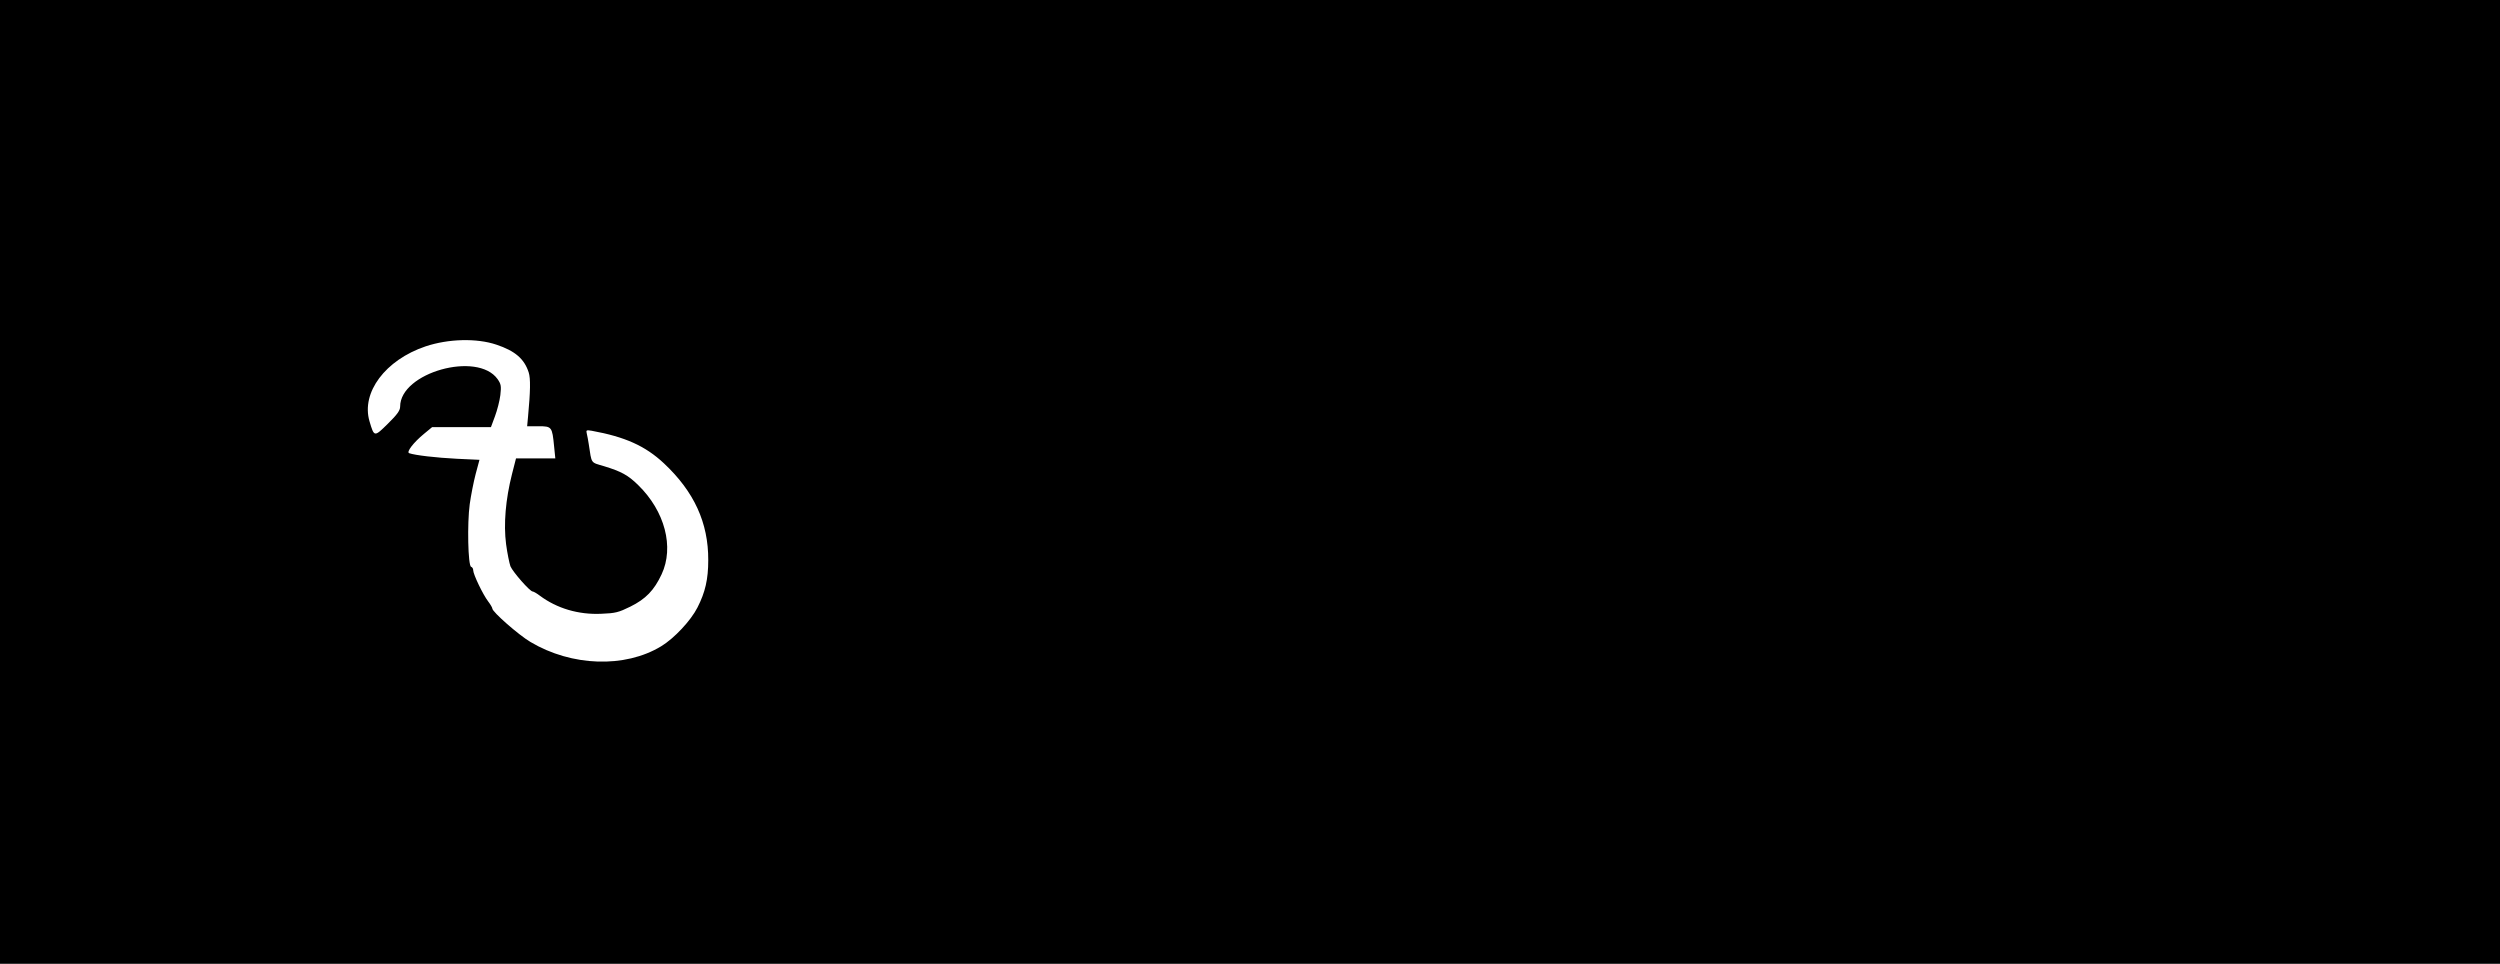
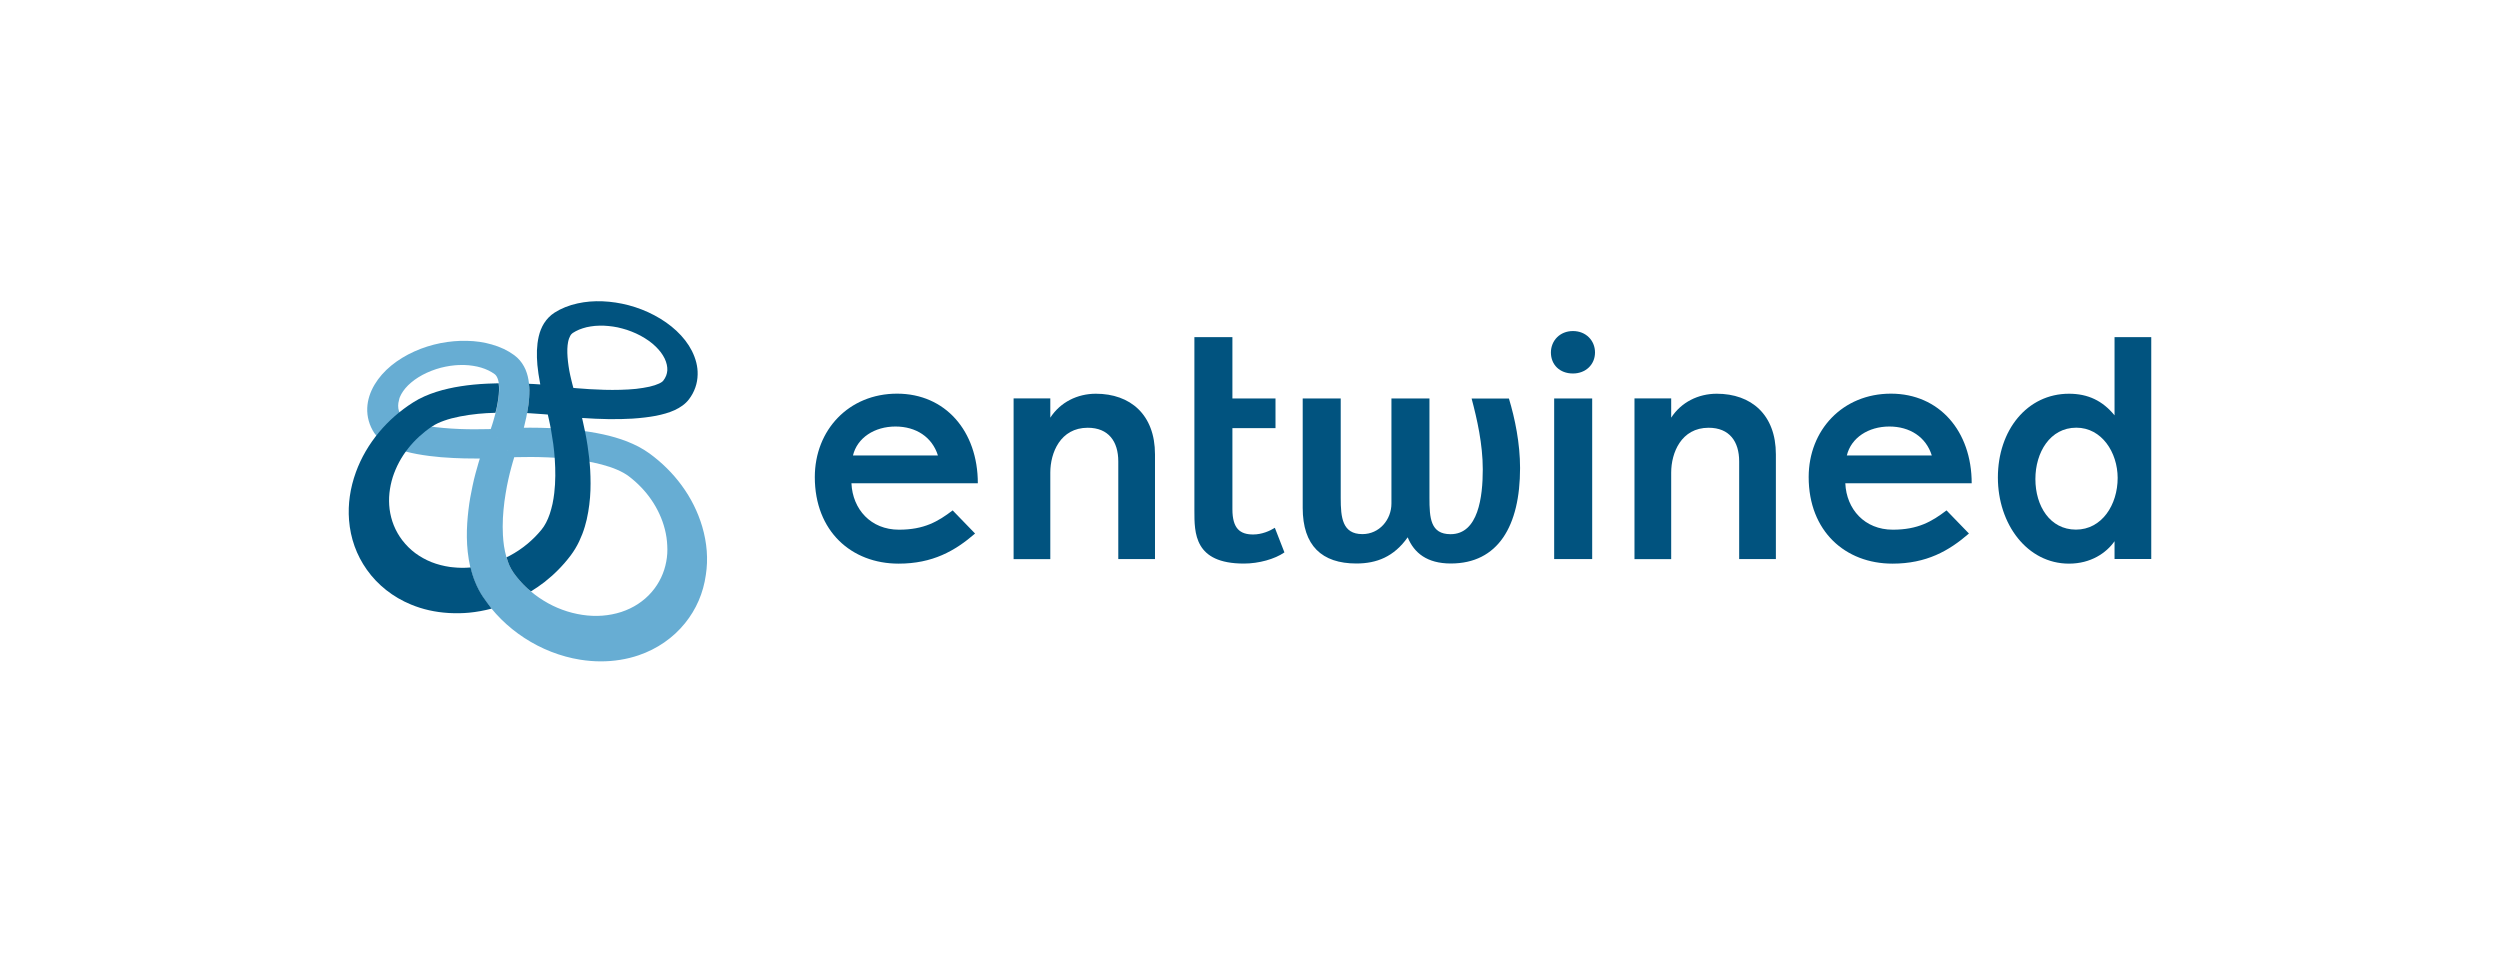
- <svg xmlns="http://www.w3.org/2000/svg" version="1.0" width="1437pt" height="554pt" viewBox="0 0 1437 554" preserveAspectRatio="xMidYMid meet">
-   <g transform="translate(0,554) scale(0.1,-0.1)" fill="#000000" stroke="none">
-     <path d="M0 2770 l0 -2770 7185 0 7185 0 0 2770 0 2770 -7185 0 -7185 0 0 -2770z m2853 789 c108 -36 161 -82 186 -160 11 -34 10 -107 -4 -256 l-5 -53 65 0 c77 0 79 -3 90 -116 l7 -69 -113 0 -113 0 -23 -90 c-37 -146 -49 -288 -34 -403 7 -53 19 -110 25 -127 14 -33 112 -145 128 -145 5 0 24 -11 41 -24 98 -73 222 -110 353 -104 81 3 100 8 167 41 89 44 137 94 180 186 73 156 19 363 -135 513 -58 57 -97 78 -195 108 -80 24 -71 11 -89 128 -3 20 -8 47 -11 59 -5 21 -3 22 28 17 192 -35 308 -87 415 -187 174 -163 256 -342 255 -557 0 -109 -17 -184 -62 -272 -38 -75 -133 -177 -209 -223 -208 -126 -514 -116 -751 25 -69 41 -219 173 -219 192 0 5 -11 24 -24 41 -30 39 -86 156 -86 179 0 9 -5 18 -12 20 -18 6 -23 250 -8 360 7 50 22 127 34 173 l22 82 -130 6 c-119 6 -240 20 -274 32 -18 6 25 62 86 112 l46 38 169 0 169 0 23 62 c13 35 27 89 31 122 6 52 4 63 -16 92 -116 162 -560 37 -560 -158 0 -22 -16 -45 -70 -98 -79 -78 -79 -78 -106 13 -49 166 91 353 322 431 132 44 294 48 407 10z" />
+ <svg xmlns="http://www.w3.org/2000/svg" version="1.1" id="Layer_1" x="0px" y="0px" viewBox="0 0 344.59 132.69" style="enable-background:new 0 0 344.59 132.69;" xml:space="preserve">
+   <style type="text/css">
+ 	.st0{fill:#67ADD3;}
+ 	.st1{fill:#01537F;}
+ </style>
+   <g>
+     <path class="st0" d="M96.79,72.58c-0.6-2.02-1.55-3.94-2.85-5.7c-1.22-1.66-2.71-3.13-4.42-4.38c-0.46-0.33-0.97-0.65-1.52-0.94   c-0.5-0.26-1.04-0.5-1.59-0.72c-0.51-0.2-1.06-0.38-1.63-0.55c-0.54-0.16-1.1-0.3-1.66-0.42c-1.15-0.25-2.4-0.45-3.71-0.59   c-1.11-0.12-2.3-0.21-3.53-0.27c-0.92-0.04-1.87-0.06-2.82-0.06c-0.29,0-0.58,0-0.86,0.01c0.02-0.09,0.05-0.18,0.07-0.27   c0.09-0.37,0.19-0.77,0.27-1.17c0.08-0.4,0.16-0.81,0.22-1.22c0.05-0.34,0.1-0.67,0.13-1c0.04-0.34,0.06-0.67,0.07-1.01   c0.01-0.33,0-0.66-0.01-0.98c-0.02-0.33-0.06-0.65-0.11-0.97c-0.06-0.34-0.13-0.64-0.23-0.93c-0.1-0.32-0.23-0.63-0.39-0.91   c-0.16-0.3-0.36-0.58-0.57-0.83c-0.22-0.26-0.49-0.51-0.79-0.73c-0.87-0.64-1.91-1.13-3.08-1.46c-1.07-0.31-2.22-0.48-3.44-0.5   c-1.18-0.03-2.39,0.08-3.6,0.31c-1.25,0.25-2.47,0.63-3.62,1.15c-1.2,0.54-2.27,1.2-3.19,1.95c-0.96,0.79-1.73,1.67-2.29,2.61   c-0.63,1.05-0.97,2.14-1.02,3.22c-0.05,1.22,0.28,2.42,0.98,3.48c0.23,0.33,0.51,0.65,0.85,0.93c0.3,0.25,0.65,0.48,1.06,0.7   c0.36,0.19,0.76,0.37,1.19,0.52c0.41,0.15,0.85,0.28,1.3,0.41c0.93,0.24,2,0.44,3.19,0.59c1.02,0.13,2.14,0.23,3.32,0.28   c0.96,0.05,1.96,0.07,3.06,0.07c0.19,0,0.38,0,0.57,0c-0.05,0.16-0.1,0.33-0.16,0.51c-0.14,0.47-0.29,0.98-0.43,1.52   c-0.15,0.55-0.29,1.14-0.42,1.76c-0.11,0.51-0.21,1.04-0.31,1.58c-0.1,0.55-0.18,1.13-0.25,1.71c-0.07,0.6-0.13,1.21-0.17,1.84   c-0.04,0.66-0.06,1.31-0.05,1.94c0.01,0.71,0.05,1.37,0.12,2.01c0.08,0.72,0.2,1.42,0.34,2.06c0.17,0.73,0.39,1.43,0.65,2.08   c0.29,0.72,0.64,1.39,1.05,2.01c1.51,2.27,3.44,4.19,5.75,5.7c2.35,1.54,5.02,2.58,7.71,3.01c0.95,0.15,1.9,0.23,2.84,0.23   c1.81,0,3.58-0.28,5.22-0.84c2.55-0.87,4.76-2.4,6.39-4.42c1.55-1.92,2.52-4.16,2.87-6.66C97.63,77.07,97.45,74.83,96.79,72.58z    M55.31,54.33c0.15-0.28,0.35-0.55,0.57-0.82c0.23-0.27,0.49-0.53,0.79-0.78c0.3-0.26,0.64-0.5,0.99-0.72   c0.36-0.23,0.76-0.44,1.17-0.63c0.42-0.19,0.85-0.36,1.28-0.5c0.42-0.14,0.86-0.25,1.3-0.34c0.43-0.09,0.87-0.15,1.3-0.19   c0.32-0.03,0.65-0.04,0.97-0.04c0.1,0,0.2,0,0.3,0c0.42,0.01,0.83,0.05,1.21,0.11c0.39,0.06,0.77,0.14,1.13,0.25   c0.36,0.11,0.7,0.24,1.01,0.39c0.32,0.16,0.61,0.33,0.86,0.52c0.06,0.05,0.12,0.1,0.17,0.17c0.06,0.07,0.11,0.16,0.16,0.26   c0.06,0.11,0.1,0.24,0.14,0.37c0.04,0.15,0.08,0.32,0.1,0.49c0.04,0.29,0.05,0.61,0.04,0.95c-0.01,0.35-0.04,0.73-0.1,1.13   c-0.06,0.41-0.13,0.82-0.22,1.23c-0.09,0.43-0.2,0.85-0.31,1.24c-0.06,0.2-0.11,0.4-0.17,0.6c-0.06,0.19-0.12,0.38-0.17,0.56   l-0.19,0.56c-0.14,0-0.29,0.01-0.45,0.01h0c-0.52,0.01-1.12,0.02-1.77,0.02c-0.65,0-1.35-0.01-2.08-0.04   c-0.72-0.03-1.45-0.07-2.19-0.14c-0.75-0.06-1.47-0.15-2.13-0.26c-0.67-0.11-1.29-0.25-1.83-0.41c-0.52-0.15-0.96-0.33-1.29-0.51   c-0.36-0.2-0.49-0.35-0.53-0.4c-0.17-0.24-0.3-0.49-0.38-0.75c-0.08-0.24-0.11-0.49-0.11-0.74c0-0.25,0.04-0.51,0.12-0.78   C55.04,54.88,55.16,54.6,55.31,54.33z M69.93,61.98L69.93,61.98C69.93,61.98,69.93,61.98,69.93,61.98L69.93,61.98z M68.55,60.26   l-0.05-0.01l0-0.01L68.55,60.26C68.55,60.26,68.55,60.26,68.55,60.26z M91.83,77.43c-0.14,0.76-0.38,1.49-0.7,2.17   c-0.34,0.72-0.78,1.4-1.31,2.01c-0.54,0.63-1.18,1.18-1.88,1.64c-0.7,0.46-1.48,0.83-2.3,1.1c-0.83,0.27-1.71,0.44-2.61,0.51   c-0.91,0.07-1.85,0.03-2.77-0.11c-0.92-0.14-1.85-0.37-2.76-0.71c-0.9-0.33-1.76-0.75-2.58-1.26c-0.82-0.5-1.58-1.08-2.27-1.73   c-0.69-0.64-1.32-1.35-1.86-2.11c-0.21-0.29-0.42-0.65-0.58-1.02c-0.17-0.38-0.32-0.8-0.44-1.24c-0.12-0.44-0.22-0.91-0.3-1.41   c-0.07-0.48-0.12-1-0.15-1.53c-0.04-0.73-0.04-1.52,0-2.35c0.04-0.73,0.11-1.49,0.21-2.28c0.1-0.73,0.22-1.43,0.34-2.09   c0.13-0.64,0.26-1.25,0.4-1.81c0.07-0.27,0.13-0.53,0.21-0.8c0.07-0.24,0.13-0.47,0.19-0.69l0.21-0.7c0.15,0,0.31-0.01,0.47-0.01   c0.54-0.01,1.17-0.02,1.86-0.02c0.69,0,1.45,0.02,2.23,0.05c0.79,0.03,1.62,0.08,2.46,0.16c0.87,0.07,1.73,0.18,2.56,0.31   c0.88,0.14,1.7,0.31,2.45,0.51c0.8,0.21,1.52,0.45,2.14,0.72c0.65,0.28,1.19,0.58,1.61,0.9c0.61,0.46,1.18,0.97,1.7,1.51   c0.53,0.55,1.01,1.14,1.42,1.74c0.43,0.62,0.8,1.28,1.11,1.95c0.32,0.69,0.57,1.4,0.75,2.11c0.19,0.74,0.3,1.49,0.33,2.22   C92.02,75.95,91.97,76.7,91.83,77.43z M69.88,62.13L69.88,62.13L70,62.16l0,0.01L69.88,62.13z" />
+     <g>
+       <path class="st1" d="M117.36,66.62c0.16,3.57,2.66,6.39,6.55,6.39c3.46,0,5.38-1.12,7.4-2.66l3.09,3.19    c-2.77,2.4-5.86,4.15-10.54,4.15c-6.5,0-11.55-4.47-11.55-11.93c0-6.49,4.69-11.5,11.34-11.5c6.65,0,11.13,5.16,11.13,12.35    H117.36z M123.43,58.79c-2.88,0-5.27,1.54-5.86,3.99h11.71C128.48,60.23,126.25,58.79,123.43,58.79z" />
+       <path class="st1" d="M154.14,77.05V63.59c0-2.72-1.33-4.63-4.21-4.63c-3.78,0-5.16,3.46-5.16,6.18v11.93h-5.06V54.91h5.06v2.66    c1.38-2.13,3.73-3.3,6.28-3.3c4.74,0,8.15,2.87,8.15,8.36v14.43H154.14z" />
+       <path class="st1" d="M169.87,46.47v8.45h5.94v4.09h-5.94v11.18c0,2.68,1.06,3.48,2.86,3.48c1.19,0,2.29-0.48,2.99-0.92l1.32,3.39    c-1.32,0.92-3.52,1.54-5.59,1.54c-6.86,0-6.82-4.22-6.82-7.31v-23.9H169.87z" />
+       <path class="st1" d="M207.98,54.92c0.84,2.77,1.54,6.21,1.54,9.59c0,8.01-3.04,13.16-9.55,13.16c-3.26,0-5.06-1.45-5.94-3.61    c-1.89,2.68-4.27,3.61-7.08,3.61c-4.75,0-7.39-2.46-7.39-7.66V54.92h5.24v13.73c0,2.68,0.22,4.97,2.99,4.97c2.33,0,4-1.98,4-4.22    V54.92h5.24v13.69c0,2.77,0.13,5.02,2.91,5.02c3.83,0,4.44-5.15,4.44-8.93c0-3.48-0.79-6.95-1.54-9.77H207.98z" />
+       <path class="st1" d="M216.81,45.63c1.8,0,3.04,1.32,3.04,2.95c0,1.67-1.28,2.9-3.04,2.9c-1.85,0-3.04-1.23-3.04-2.9    C213.78,46.95,215.01,45.63,216.81,45.63z M214.22,77.05V54.92h5.24v22.14H214.22z" />
+       <path class="st1" d="M239.72,77.05V63.59c0-2.72-1.33-4.63-4.21-4.63c-3.78,0-5.16,3.46-5.16,6.18v11.93h-5.06V54.91h5.06v2.66    c1.38-2.13,3.73-3.3,6.28-3.3c4.74,0,8.15,2.87,8.15,8.36v14.43H239.72z" />
+       <path class="st1" d="M254.35,66.62c0.16,3.57,2.66,6.39,6.55,6.39c3.46,0,5.38-1.12,7.4-2.66l3.09,3.19    c-2.77,2.4-5.86,4.15-10.54,4.15c-6.5,0-11.55-4.47-11.55-11.93c0-6.49,4.69-11.5,11.34-11.5c6.66,0,11.13,5.16,11.13,12.35    H254.35z M260.42,58.79c-2.88,0-5.27,1.54-5.86,3.99h11.71C265.48,60.23,263.24,58.79,260.42,58.79z" />
+       <path class="st1" d="M291.46,77.05v-2.45c-1.12,1.6-3.25,3.09-6.28,3.09c-5.75,0-9.8-5.43-9.8-11.87c0-6.55,4.05-11.55,9.8-11.55    c2.61,0,4.63,0.96,6.28,2.98V46.47h5.06v30.58H291.46z M286.19,58.95c-3.62,0-5.64,3.41-5.64,7.08c0,3.73,2.02,6.97,5.59,6.97    c3.57,0,5.75-3.41,5.75-7.13C291.88,62.36,289.7,58.95,286.19,58.95z" />
+     </g>
+     <g>
+       <path class="st1" d="M66.54,82.22c-0.41-0.62-0.76-1.29-1.05-2.01c-0.26-0.63-0.47-1.3-0.63-2c-0.02,0-0.03,0.01-0.05,0.01    c-0.78,0.07-1.58,0.06-2.39-0.03l-0.38-0.04c-0.9-0.13-1.76-0.35-2.57-0.67c-0.8-0.32-1.55-0.74-2.23-1.24    c-0.67-0.5-1.27-1.1-1.78-1.76c-0.49-0.64-0.89-1.34-1.19-2.09c-0.28-0.7-0.47-1.45-0.57-2.21c-0.09-0.73-0.1-1.49-0.02-2.24    c0.08-0.72,0.23-1.46,0.46-2.19c0.23-0.7,0.52-1.39,0.88-2.06c0.35-0.65,0.76-1.28,1.23-1.87c0.46-0.59,0.98-1.14,1.53-1.65    c0.55-0.5,1.15-0.98,1.79-1.4c0.44-0.29,1-0.56,1.66-0.79c0.64-0.23,1.37-0.42,2.19-0.58c0.76-0.15,1.59-0.27,2.48-0.36    c0.77-0.08,1.58-0.12,2.39-0.14c0.06-0.23,0.12-0.46,0.17-0.7c0.09-0.41,0.16-0.82,0.22-1.23c0.06-0.4,0.09-0.78,0.1-1.13    c0.01-0.34,0-0.66-0.04-0.95c0-0.02-0.01-0.04-0.01-0.06c-0.52,0.01-1.03,0.02-1.54,0.05c-1.31,0.06-2.55,0.18-3.69,0.36    c-0.57,0.09-1.13,0.19-1.68,0.32c-0.58,0.13-1.14,0.28-1.67,0.45c-0.57,0.18-1.12,0.39-1.64,0.62c-0.56,0.25-1.09,0.53-1.57,0.84    c-1.78,1.13-3.36,2.51-4.68,4.09c-1.4,1.68-2.48,3.53-3.2,5.51c-0.8,2.2-1.12,4.42-0.95,6.62c0.2,2.51,1.02,4.81,2.45,6.83    c1.5,2.12,3.61,3.79,6.1,4.81c1.59,0.66,3.32,1.05,5.14,1.16c0.06,0,0.12,0.01,0.18,0.01c0.91,0.05,1.82,0.03,2.69-0.05    c1.03-0.1,2.07-0.29,3.09-0.56C67.34,83.33,66.92,82.79,66.54,82.22z" />
+       <path class="st1" d="M95.36,48.35L95.36,48.35c-0.5-0.98-1.22-1.91-2.12-2.75c-0.87-0.81-1.9-1.54-3.06-2.15    c-1.11-0.59-2.3-1.05-3.54-1.38c-1.19-0.31-2.38-0.49-3.57-0.54c-1.21-0.05-2.38,0.05-3.46,0.29c-1.19,0.26-2.26,0.69-3.17,1.27    c-0.31,0.2-0.58,0.42-0.82,0.67c-0.23,0.24-0.44,0.5-0.63,0.8c-0.17,0.27-0.32,0.57-0.44,0.87c-0.11,0.28-0.21,0.58-0.29,0.93    c-0.07,0.31-0.13,0.63-0.17,0.95c-0.04,0.32-0.06,0.65-0.08,0.98c-0.01,0.33-0.01,0.67,0,1c0.01,0.34,0.03,0.68,0.06,1.01    c0.04,0.42,0.09,0.83,0.15,1.23c0.06,0.41,0.13,0.81,0.2,1.18c0.02,0.09,0.04,0.19,0.05,0.28c-0.19-0.01-0.39-0.03-0.6-0.04    l-0.31-0.02c-0.21-0.01-0.44-0.02-0.66-0.03c0.01,0.14,0.04,0.28,0.05,0.42c0.02,0.32,0.02,0.65,0.01,0.98    c-0.01,0.34-0.03,0.67-0.07,1.01c-0.03,0.33-0.07,0.66-0.13,1c-0.03,0.21-0.08,0.42-0.11,0.63c0.18,0.01,0.36,0.02,0.53,0.03    l0.13,0.01c0.64,0.04,1.22,0.08,1.73,0.12c0.17,0.01,0.32,0.03,0.47,0.04l0.02,0.1c0.04,0.19,0.09,0.39,0.14,0.62    c0.05,0.22,0.1,0.46,0.15,0.71c0.05,0.25,0.1,0.52,0.15,0.79c0.1,0.56,0.2,1.18,0.29,1.83c0.09,0.67,0.16,1.38,0.21,2.1    c0.05,0.79,0.08,1.56,0.07,2.29c-0.01,0.83-0.05,1.62-0.14,2.35l0,0.01c-0.06,0.51-0.14,1.02-0.24,1.5    c-0.11,0.49-0.24,0.96-0.38,1.39c-0.15,0.44-0.32,0.85-0.51,1.21c-0.19,0.36-0.4,0.69-0.64,0.98c-0.59,0.72-1.26,1.39-1.99,1.99    c-0.35,0.29-0.73,0.57-1.13,0.84c-0.4,0.27-0.82,0.52-1.25,0.75c-0.14,0.08-0.29,0.14-0.44,0.21c0.11,0.4,0.24,0.78,0.39,1.12    c0.16,0.36,0.37,0.72,0.58,1.02c0.54,0.76,1.17,1.47,1.86,2.11c0.17,0.16,0.36,0.3,0.54,0.45c0.64-0.39,1.26-0.82,1.86-1.28    c1.36-1.07,2.58-2.3,3.61-3.67c0.44-0.59,0.84-1.24,1.17-1.94c0.3-0.63,0.57-1.32,0.78-2.03c0.19-0.64,0.35-1.3,0.47-2.04    c0.11-0.63,0.19-1.3,0.25-2c0.05-0.62,0.07-1.27,0.07-1.94c0-0.62-0.02-1.24-0.05-1.84c-0.03-0.59-0.09-1.17-0.15-1.72    c-0.06-0.55-0.13-1.09-0.21-1.6c-0.09-0.62-0.2-1.22-0.31-1.78c-0.11-0.55-0.22-1.07-0.33-1.53c-0.04-0.18-0.08-0.36-0.12-0.53    c1.19,0.09,2.48,0.14,3.62,0.16c1.19,0.02,2.31-0.01,3.34-0.07c1.2-0.08,2.28-0.21,3.23-0.39c0.46-0.09,0.9-0.2,1.32-0.32    c0.44-0.13,0.86-0.28,1.23-0.45c0.42-0.19,0.77-0.4,1.09-0.63c0.36-0.26,0.66-0.55,0.91-0.88c0.76-1,1.17-2.18,1.19-3.4    C96.19,50.54,95.91,49.44,95.36,48.35z M76.49,56.07l0.03-0.01v0L76.49,56.07L76.49,56.07z M76.48,56.21L76.48,56.21l0.08-0.03    L76.48,56.21z M77.94,54.22L77.94,54.22L77.94,54.22L77.94,54.22z M91.82,51.78L91.82,51.78c-0.1,0.25-0.24,0.49-0.42,0.72    c-0.04,0.05-0.19,0.2-0.56,0.37c-0.35,0.16-0.79,0.31-1.32,0.43c-0.55,0.12-1.17,0.22-1.85,0.3c-0.67,0.07-1.4,0.11-2.16,0.13    c-0.73,0.02-1.47,0.02-2.19,0c-0.73-0.02-1.43-0.05-2.07-0.09c-0.65-0.04-1.25-0.09-1.77-0.13c-0.16-0.01-0.31-0.03-0.45-0.04    l-0.15-0.57c-0.05-0.18-0.09-0.37-0.14-0.57c-0.05-0.2-0.09-0.4-0.14-0.6c-0.09-0.41-0.17-0.83-0.23-1.26    c-0.06-0.41-0.11-0.83-0.14-1.24c-0.03-0.39-0.04-0.77-0.03-1.13c0.01-0.34,0.05-0.66,0.1-0.94c0.03-0.17,0.08-0.34,0.13-0.49    c0.05-0.13,0.1-0.25,0.16-0.36c0.05-0.1,0.11-0.18,0.17-0.25c0.06-0.07,0.12-0.12,0.18-0.16c0.27-0.18,0.57-0.33,0.89-0.47    c0.32-0.13,0.67-0.24,1.03-0.33c0.36-0.08,0.75-0.14,1.14-0.18c0.39-0.03,0.8-0.04,1.22-0.03c0.42,0.02,0.85,0.06,1.27,0.12    c0.42,0.06,0.86,0.15,1.28,0.27c0.43,0.11,0.86,0.25,1.28,0.42c0.42,0.16,0.84,0.36,1.24,0.57c0.4,0.22,0.78,0.45,1.13,0.7    c0.34,0.24,0.66,0.51,0.94,0.78c0.28,0.27,0.53,0.55,0.74,0.83c0.21,0.28,0.38,0.57,0.52,0.85c0.13,0.28,0.23,0.56,0.29,0.84    c0.06,0.27,0.08,0.53,0.07,0.78C91.96,51.3,91.91,51.55,91.82,51.78z" />
+     </g>
  </g>
</svg>
